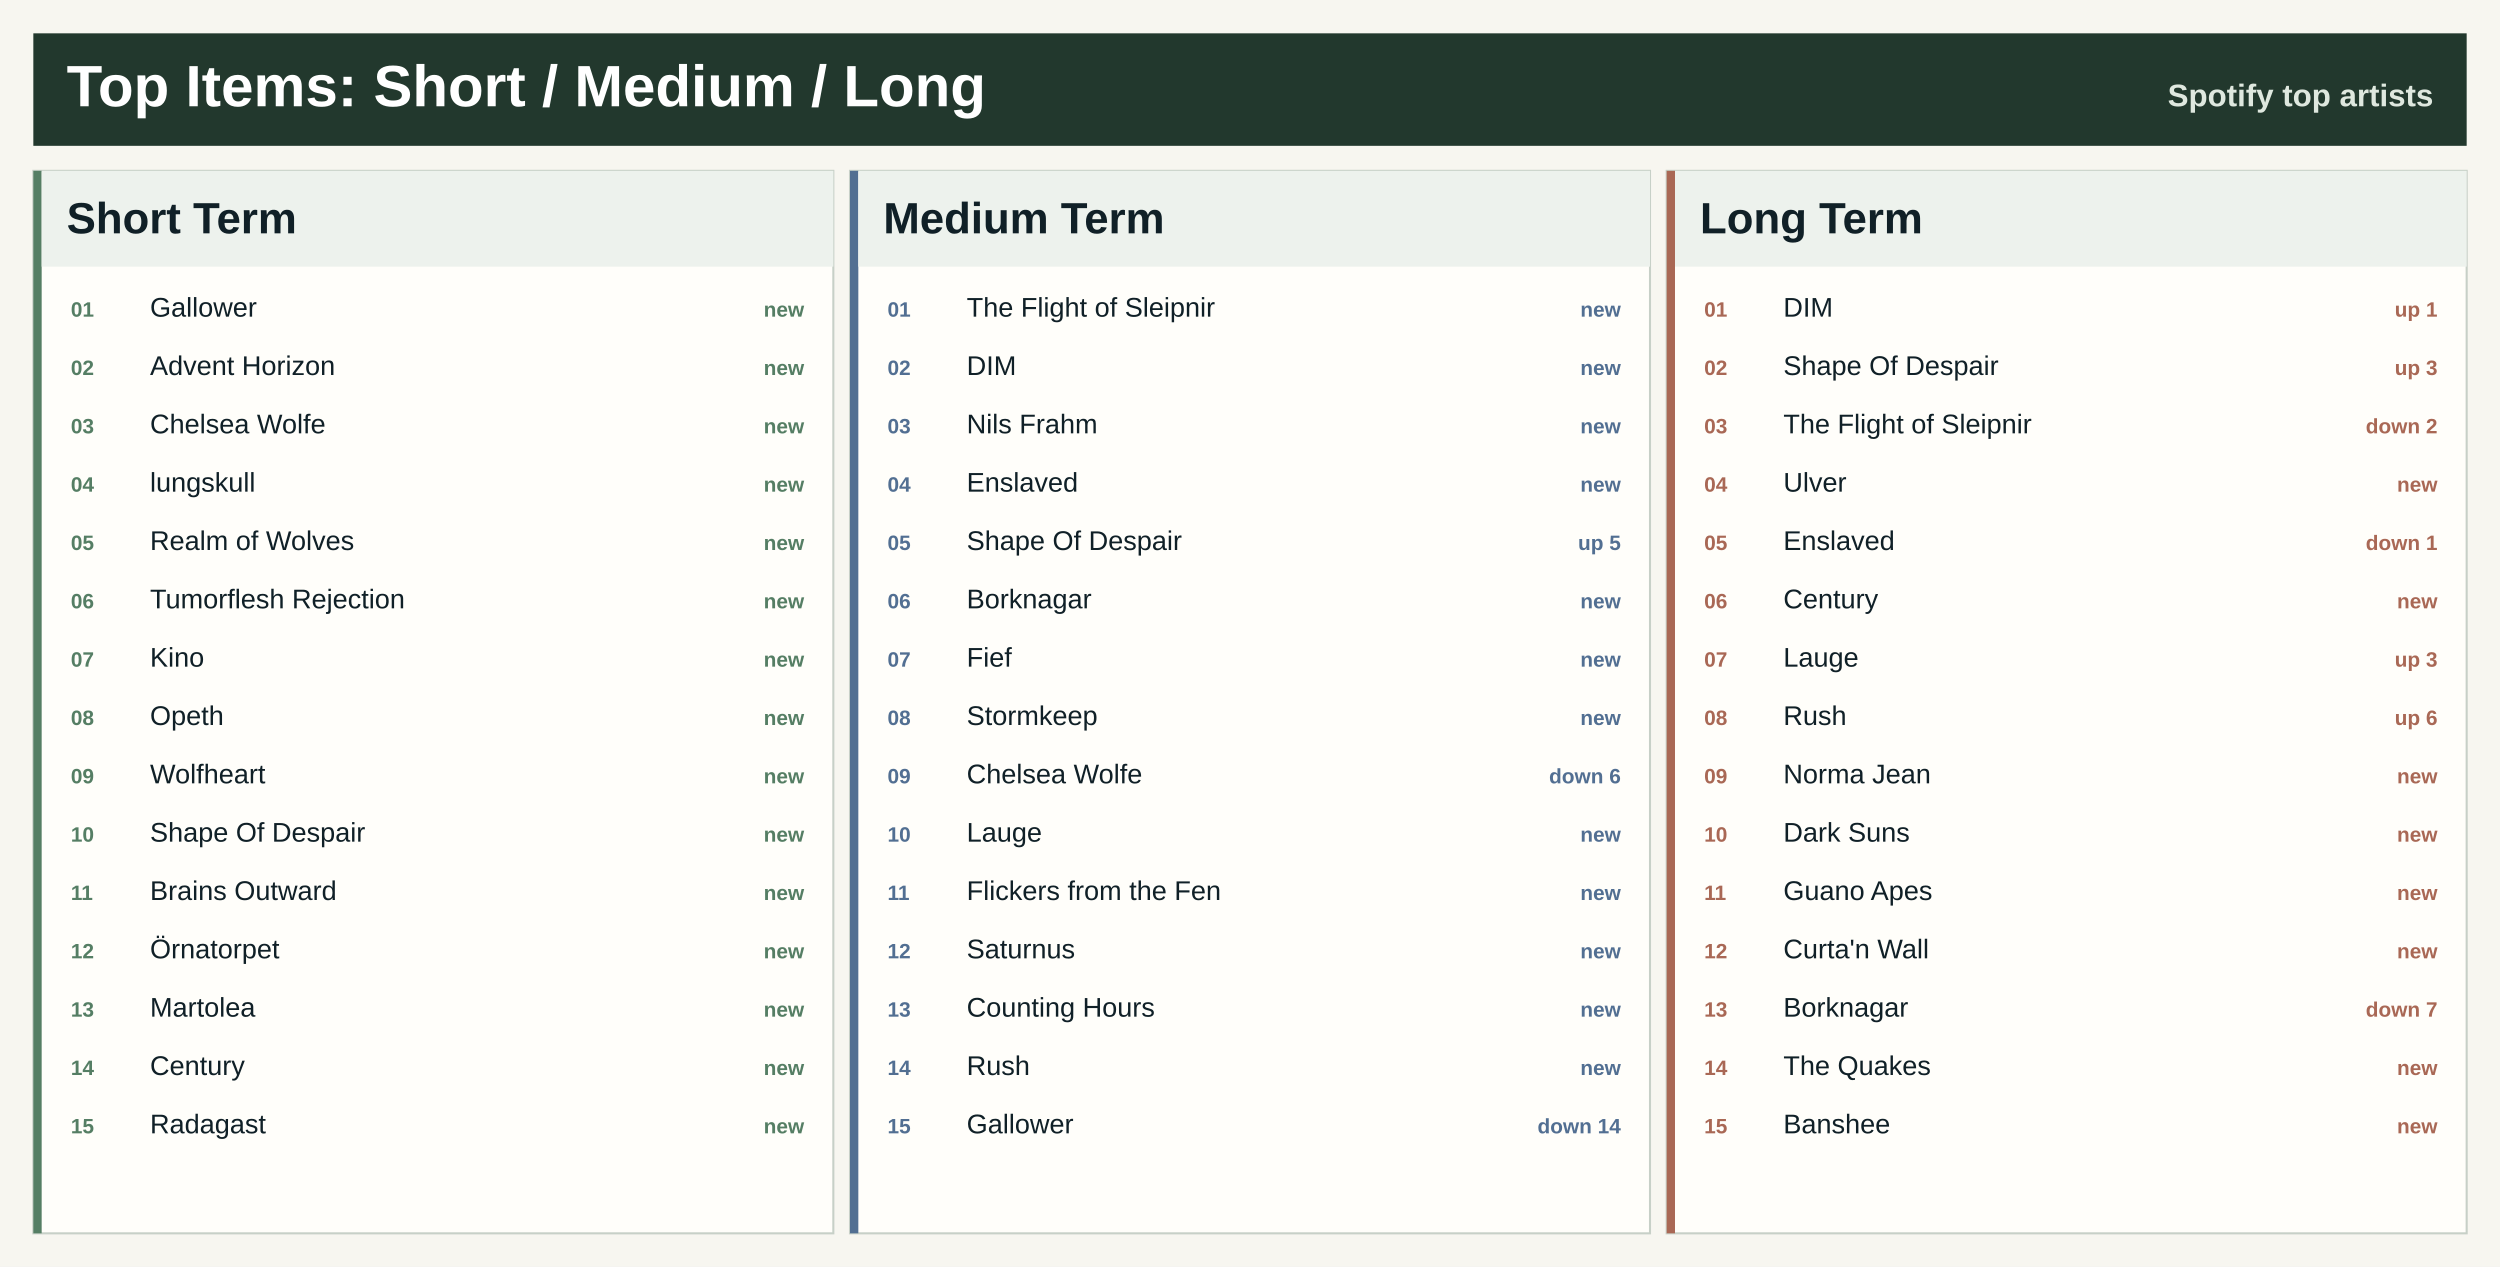
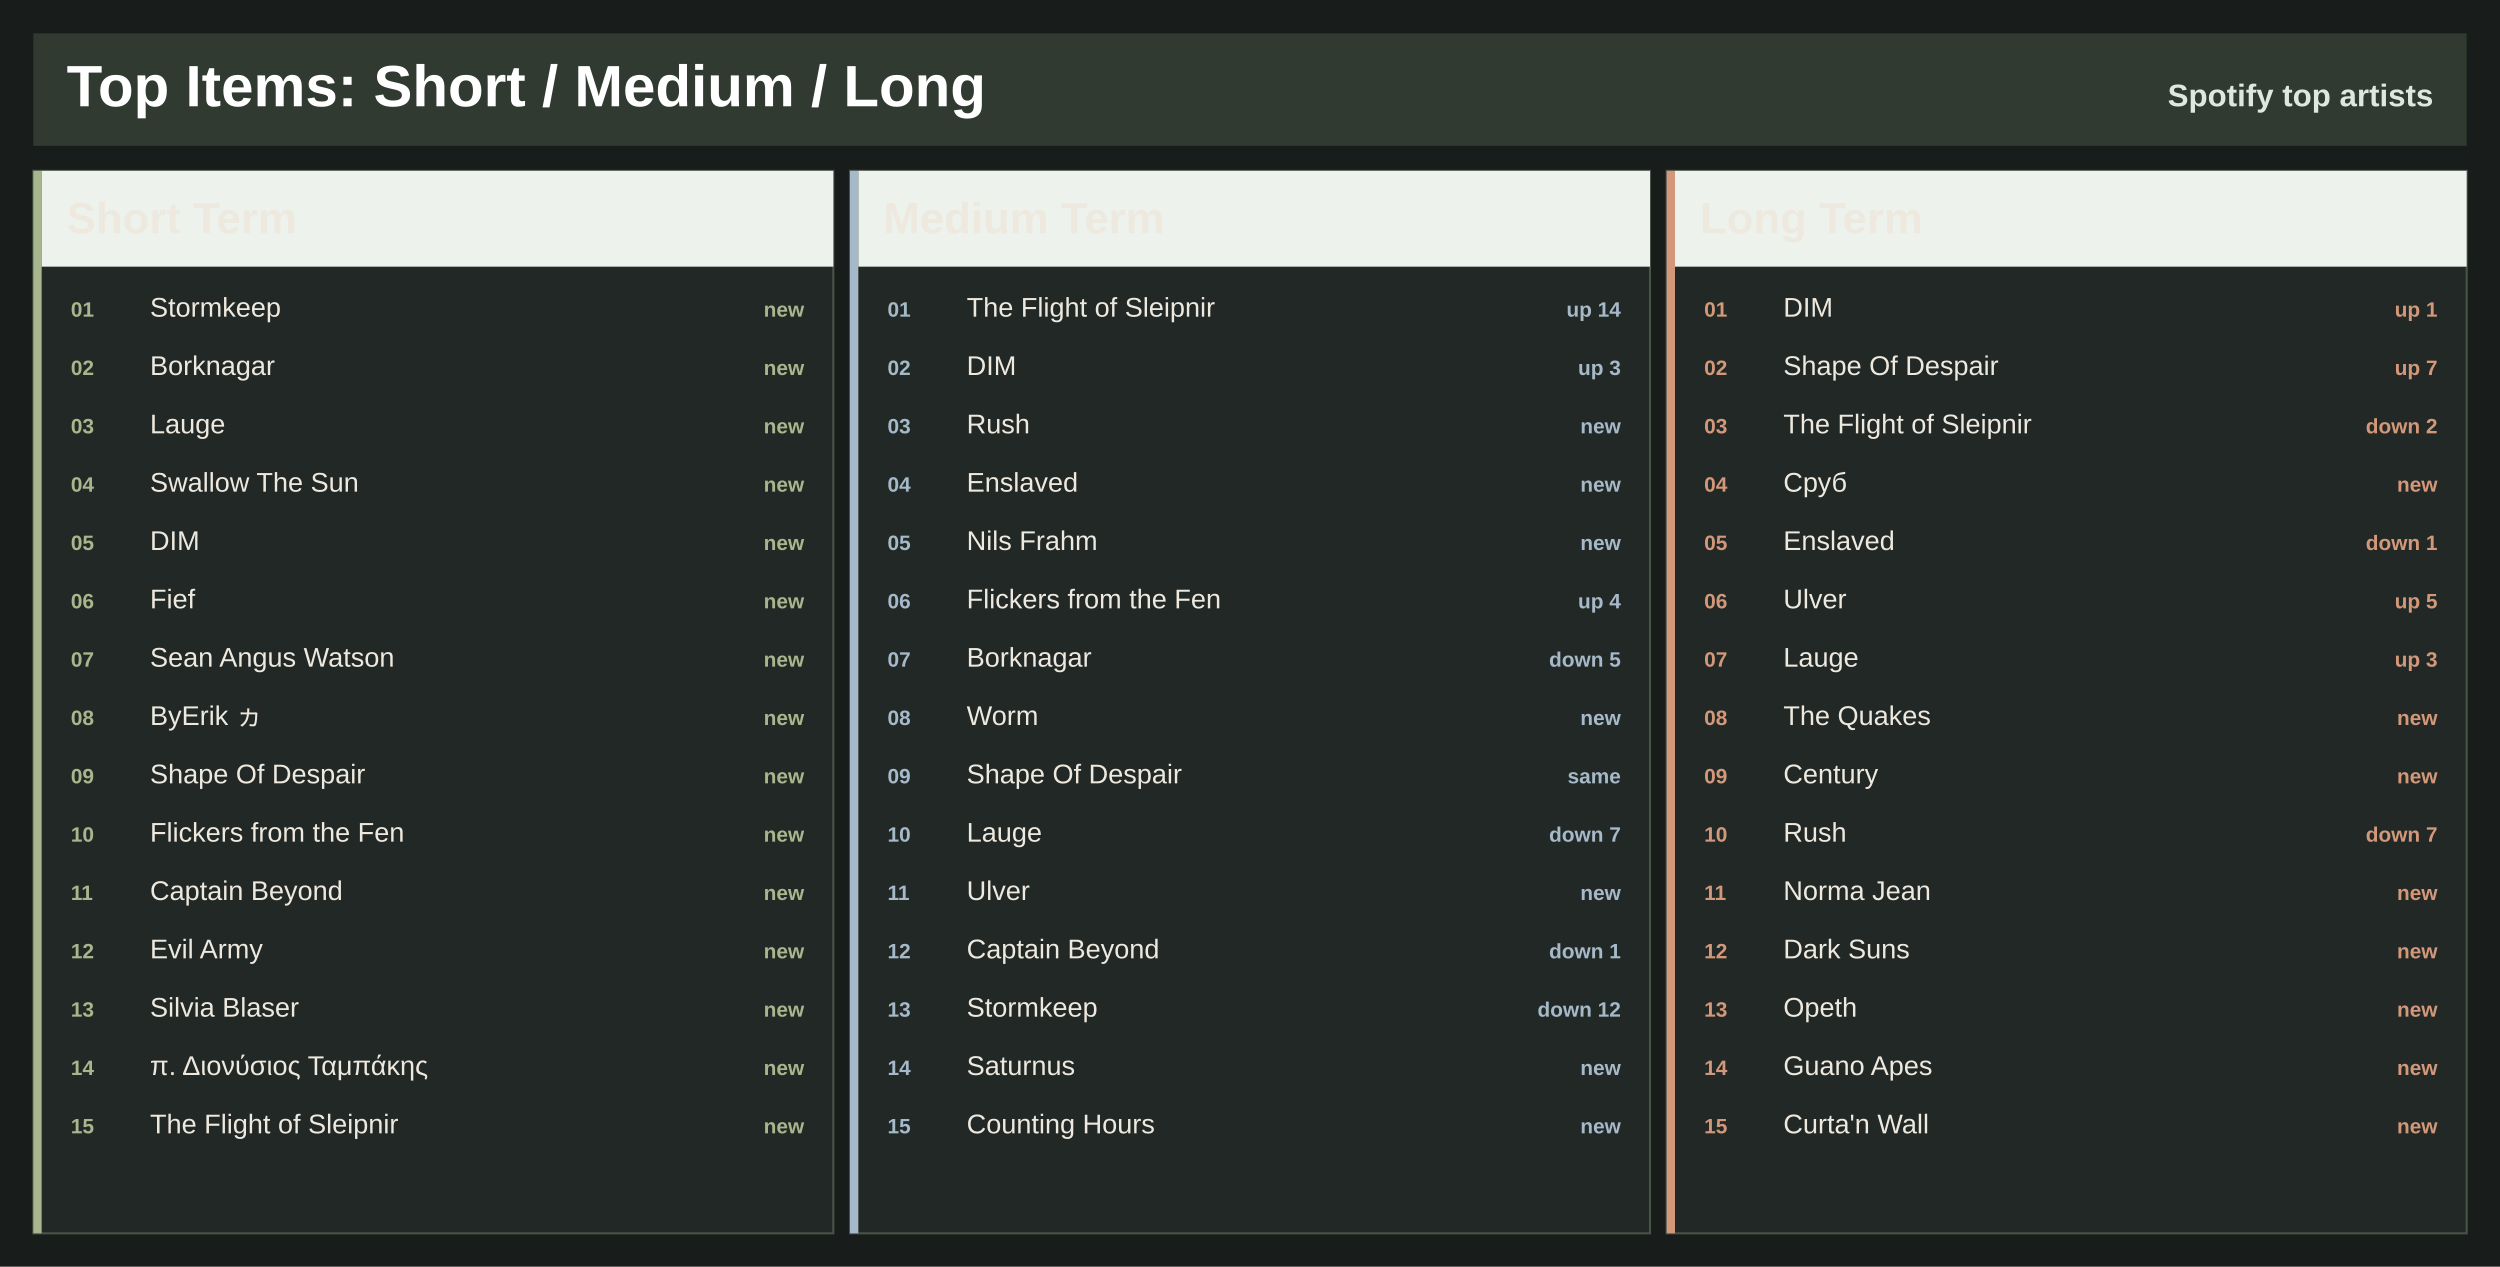
<svg xmlns="http://www.w3.org/2000/svg" width="1200" height="608" viewBox="0 0 1200 608" role="img" aria-label="Top artists across Spotify ranges">
-   <rect width="1200" height="608" fill="#f7f6f0" />
-   <rect x="16" y="16" width="1168" height="54" fill="#22382d" />
+   <rect width="1200" height="608" fill="#181c1b" />
+   <rect x="16" y="16" width="1168" height="54" fill="#303a30" />
  <text x="32.0" y="51.0" font-family="Segoe UI, Arial, sans-serif" font-size="28" font-weight="800" fill="#ffffff" text-anchor="start">Top Items: Short / Medium / Long</text>
  <text x="1168.0" y="51.0" font-family="Segoe UI, Arial, sans-serif" font-size="15" font-weight="800" fill="#dfe8df" text-anchor="end">Spotify top artists</text>
-   <rect x="16.0" y="82.0" width="384.0" height="510" fill="#fffefa" stroke="#c7d0c7" />
-   <rect x="16.0" y="82.0" width="4" height="510" fill="#557e64" />
+   <rect x="16.0" y="82.0" width="384.0" height="510" fill="#222826" stroke="#495348" />
+   <rect x="16.0" y="82.0" width="4" height="510" fill="#a7b68c" />
  <rect x="20.0" y="82.0" width="380.0" height="46" fill="#edf2ed" />
-   <text x="32.0" y="112.0" font-family="Segoe UI, Arial, sans-serif" font-size="21" font-weight="800" fill="#102027" text-anchor="start">Short Term</text>
-   <text x="34.0" y="152.0" font-family="Segoe UI, Arial, sans-serif" font-size="10" font-weight="800" fill="#557e64" text-anchor="start">01</text>
-   <text x="72.0" y="152.0" font-family="Segoe UI, Arial, sans-serif" font-size="13" font-weight="400" fill="#102027" text-anchor="start">Gallower</text>
-   <text x="386.0" y="152.0" font-family="Segoe UI, Arial, sans-serif" font-size="10" font-weight="800" fill="#557e64" text-anchor="end">new</text>
-   <text x="34.0" y="180.0" font-family="Segoe UI, Arial, sans-serif" font-size="10" font-weight="800" fill="#557e64" text-anchor="start">02</text>
-   <text x="72.0" y="180.0" font-family="Segoe UI, Arial, sans-serif" font-size="13" font-weight="400" fill="#102027" text-anchor="start">Advent Horizon</text>
-   <text x="386.0" y="180.0" font-family="Segoe UI, Arial, sans-serif" font-size="10" font-weight="800" fill="#557e64" text-anchor="end">new</text>
-   <text x="34.0" y="208.0" font-family="Segoe UI, Arial, sans-serif" font-size="10" font-weight="800" fill="#557e64" text-anchor="start">03</text>
-   <text x="72.0" y="208.0" font-family="Segoe UI, Arial, sans-serif" font-size="13" font-weight="400" fill="#102027" text-anchor="start">Chelsea Wolfe</text>
-   <text x="386.0" y="208.0" font-family="Segoe UI, Arial, sans-serif" font-size="10" font-weight="800" fill="#557e64" text-anchor="end">new</text>
-   <text x="34.0" y="236.0" font-family="Segoe UI, Arial, sans-serif" font-size="10" font-weight="800" fill="#557e64" text-anchor="start">04</text>
-   <text x="72.0" y="236.0" font-family="Segoe UI, Arial, sans-serif" font-size="13" font-weight="400" fill="#102027" text-anchor="start">lungskull</text>
-   <text x="386.0" y="236.0" font-family="Segoe UI, Arial, sans-serif" font-size="10" font-weight="800" fill="#557e64" text-anchor="end">new</text>
-   <text x="34.0" y="264.0" font-family="Segoe UI, Arial, sans-serif" font-size="10" font-weight="800" fill="#557e64" text-anchor="start">05</text>
-   <text x="72.0" y="264.0" font-family="Segoe UI, Arial, sans-serif" font-size="13" font-weight="400" fill="#102027" text-anchor="start">Realm of Wolves</text>
-   <text x="386.0" y="264.0" font-family="Segoe UI, Arial, sans-serif" font-size="10" font-weight="800" fill="#557e64" text-anchor="end">new</text>
-   <text x="34.0" y="292.0" font-family="Segoe UI, Arial, sans-serif" font-size="10" font-weight="800" fill="#557e64" text-anchor="start">06</text>
-   <text x="72.0" y="292.0" font-family="Segoe UI, Arial, sans-serif" font-size="13" font-weight="400" fill="#102027" text-anchor="start">Tumorflesh Rejection</text>
-   <text x="386.0" y="292.0" font-family="Segoe UI, Arial, sans-serif" font-size="10" font-weight="800" fill="#557e64" text-anchor="end">new</text>
-   <text x="34.0" y="320.0" font-family="Segoe UI, Arial, sans-serif" font-size="10" font-weight="800" fill="#557e64" text-anchor="start">07</text>
-   <text x="72.0" y="320.0" font-family="Segoe UI, Arial, sans-serif" font-size="13" font-weight="400" fill="#102027" text-anchor="start">Kino</text>
-   <text x="386.0" y="320.0" font-family="Segoe UI, Arial, sans-serif" font-size="10" font-weight="800" fill="#557e64" text-anchor="end">new</text>
-   <text x="34.0" y="348.0" font-family="Segoe UI, Arial, sans-serif" font-size="10" font-weight="800" fill="#557e64" text-anchor="start">08</text>
-   <text x="72.0" y="348.0" font-family="Segoe UI, Arial, sans-serif" font-size="13" font-weight="400" fill="#102027" text-anchor="start">Opeth</text>
-   <text x="386.0" y="348.0" font-family="Segoe UI, Arial, sans-serif" font-size="10" font-weight="800" fill="#557e64" text-anchor="end">new</text>
-   <text x="34.0" y="376.0" font-family="Segoe UI, Arial, sans-serif" font-size="10" font-weight="800" fill="#557e64" text-anchor="start">09</text>
-   <text x="72.0" y="376.0" font-family="Segoe UI, Arial, sans-serif" font-size="13" font-weight="400" fill="#102027" text-anchor="start">Wolfheart</text>
-   <text x="386.0" y="376.0" font-family="Segoe UI, Arial, sans-serif" font-size="10" font-weight="800" fill="#557e64" text-anchor="end">new</text>
-   <text x="34.0" y="404.0" font-family="Segoe UI, Arial, sans-serif" font-size="10" font-weight="800" fill="#557e64" text-anchor="start">10</text>
-   <text x="72.0" y="404.0" font-family="Segoe UI, Arial, sans-serif" font-size="13" font-weight="400" fill="#102027" text-anchor="start">Shape Of Despair</text>
-   <text x="386.0" y="404.0" font-family="Segoe UI, Arial, sans-serif" font-size="10" font-weight="800" fill="#557e64" text-anchor="end">new</text>
-   <text x="34.0" y="432.0" font-family="Segoe UI, Arial, sans-serif" font-size="10" font-weight="800" fill="#557e64" text-anchor="start">11</text>
-   <text x="72.0" y="432.0" font-family="Segoe UI, Arial, sans-serif" font-size="13" font-weight="400" fill="#102027" text-anchor="start">Brains Outward</text>
-   <text x="386.0" y="432.0" font-family="Segoe UI, Arial, sans-serif" font-size="10" font-weight="800" fill="#557e64" text-anchor="end">new</text>
-   <text x="34.0" y="460.0" font-family="Segoe UI, Arial, sans-serif" font-size="10" font-weight="800" fill="#557e64" text-anchor="start">12</text>
-   <text x="72.0" y="460.0" font-family="Segoe UI, Arial, sans-serif" font-size="13" font-weight="400" fill="#102027" text-anchor="start">Örnatorpet</text>
-   <text x="386.0" y="460.0" font-family="Segoe UI, Arial, sans-serif" font-size="10" font-weight="800" fill="#557e64" text-anchor="end">new</text>
-   <text x="34.0" y="488.0" font-family="Segoe UI, Arial, sans-serif" font-size="10" font-weight="800" fill="#557e64" text-anchor="start">13</text>
-   <text x="72.0" y="488.0" font-family="Segoe UI, Arial, sans-serif" font-size="13" font-weight="400" fill="#102027" text-anchor="start">Martolea</text>
-   <text x="386.0" y="488.0" font-family="Segoe UI, Arial, sans-serif" font-size="10" font-weight="800" fill="#557e64" text-anchor="end">new</text>
-   <text x="34.0" y="516.0" font-family="Segoe UI, Arial, sans-serif" font-size="10" font-weight="800" fill="#557e64" text-anchor="start">14</text>
-   <text x="72.0" y="516.0" font-family="Segoe UI, Arial, sans-serif" font-size="13" font-weight="400" fill="#102027" text-anchor="start">Century</text>
-   <text x="386.0" y="516.0" font-family="Segoe UI, Arial, sans-serif" font-size="10" font-weight="800" fill="#557e64" text-anchor="end">new</text>
-   <text x="34.0" y="544.0" font-family="Segoe UI, Arial, sans-serif" font-size="10" font-weight="800" fill="#557e64" text-anchor="start">15</text>
-   <text x="72.0" y="544.0" font-family="Segoe UI, Arial, sans-serif" font-size="13" font-weight="400" fill="#102027" text-anchor="start">Radagast</text>
-   <text x="386.0" y="544.0" font-family="Segoe UI, Arial, sans-serif" font-size="10" font-weight="800" fill="#557e64" text-anchor="end">new</text>
-   <rect x="408.0" y="82.0" width="384.0" height="510" fill="#fffefa" stroke="#c7d0c7" />
-   <rect x="408.0" y="82.0" width="4" height="510" fill="#526f92" />
+   <text x="32.0" y="112.0" font-family="Segoe UI, Arial, sans-serif" font-size="21" font-weight="800" fill="#eee9df" text-anchor="start">Short Term</text>
+   <text x="34.0" y="152.0" font-family="Segoe UI, Arial, sans-serif" font-size="10" font-weight="800" fill="#a7b68c" text-anchor="start">01</text>
+   <text x="72.0" y="152.0" font-family="Segoe UI, Arial, sans-serif" font-size="13" font-weight="400" fill="#eee9df" text-anchor="start">Stormkeep</text>
+   <text x="386.0" y="152.0" font-family="Segoe UI, Arial, sans-serif" font-size="10" font-weight="800" fill="#a7b68c" text-anchor="end">new</text>
+   <text x="34.0" y="180.0" font-family="Segoe UI, Arial, sans-serif" font-size="10" font-weight="800" fill="#a7b68c" text-anchor="start">02</text>
+   <text x="72.0" y="180.0" font-family="Segoe UI, Arial, sans-serif" font-size="13" font-weight="400" fill="#eee9df" text-anchor="start">Borknagar</text>
+   <text x="386.0" y="180.0" font-family="Segoe UI, Arial, sans-serif" font-size="10" font-weight="800" fill="#a7b68c" text-anchor="end">new</text>
+   <text x="34.0" y="208.0" font-family="Segoe UI, Arial, sans-serif" font-size="10" font-weight="800" fill="#a7b68c" text-anchor="start">03</text>
+   <text x="72.0" y="208.0" font-family="Segoe UI, Arial, sans-serif" font-size="13" font-weight="400" fill="#eee9df" text-anchor="start">Lauge</text>
+   <text x="386.0" y="208.0" font-family="Segoe UI, Arial, sans-serif" font-size="10" font-weight="800" fill="#a7b68c" text-anchor="end">new</text>
+   <text x="34.0" y="236.0" font-family="Segoe UI, Arial, sans-serif" font-size="10" font-weight="800" fill="#a7b68c" text-anchor="start">04</text>
+   <text x="72.0" y="236.0" font-family="Segoe UI, Arial, sans-serif" font-size="13" font-weight="400" fill="#eee9df" text-anchor="start">Swallow The Sun</text>
+   <text x="386.0" y="236.0" font-family="Segoe UI, Arial, sans-serif" font-size="10" font-weight="800" fill="#a7b68c" text-anchor="end">new</text>
+   <text x="34.0" y="264.0" font-family="Segoe UI, Arial, sans-serif" font-size="10" font-weight="800" fill="#a7b68c" text-anchor="start">05</text>
+   <text x="72.0" y="264.0" font-family="Segoe UI, Arial, sans-serif" font-size="13" font-weight="400" fill="#eee9df" text-anchor="start">DIM</text>
+   <text x="386.0" y="264.0" font-family="Segoe UI, Arial, sans-serif" font-size="10" font-weight="800" fill="#a7b68c" text-anchor="end">new</text>
+   <text x="34.0" y="292.0" font-family="Segoe UI, Arial, sans-serif" font-size="10" font-weight="800" fill="#a7b68c" text-anchor="start">06</text>
+   <text x="72.0" y="292.0" font-family="Segoe UI, Arial, sans-serif" font-size="13" font-weight="400" fill="#eee9df" text-anchor="start">Fief</text>
+   <text x="386.0" y="292.0" font-family="Segoe UI, Arial, sans-serif" font-size="10" font-weight="800" fill="#a7b68c" text-anchor="end">new</text>
+   <text x="34.0" y="320.0" font-family="Segoe UI, Arial, sans-serif" font-size="10" font-weight="800" fill="#a7b68c" text-anchor="start">07</text>
+   <text x="72.0" y="320.0" font-family="Segoe UI, Arial, sans-serif" font-size="13" font-weight="400" fill="#eee9df" text-anchor="start">Sean Angus Watson</text>
+   <text x="386.0" y="320.0" font-family="Segoe UI, Arial, sans-serif" font-size="10" font-weight="800" fill="#a7b68c" text-anchor="end">new</text>
+   <text x="34.0" y="348.0" font-family="Segoe UI, Arial, sans-serif" font-size="10" font-weight="800" fill="#a7b68c" text-anchor="start">08</text>
+   <text x="72.0" y="348.0" font-family="Segoe UI, Arial, sans-serif" font-size="13" font-weight="400" fill="#eee9df" text-anchor="start">ByErik ヵ</text>
+   <text x="386.0" y="348.0" font-family="Segoe UI, Arial, sans-serif" font-size="10" font-weight="800" fill="#a7b68c" text-anchor="end">new</text>
+   <text x="34.0" y="376.0" font-family="Segoe UI, Arial, sans-serif" font-size="10" font-weight="800" fill="#a7b68c" text-anchor="start">09</text>
+   <text x="72.0" y="376.0" font-family="Segoe UI, Arial, sans-serif" font-size="13" font-weight="400" fill="#eee9df" text-anchor="start">Shape Of Despair</text>
+   <text x="386.0" y="376.0" font-family="Segoe UI, Arial, sans-serif" font-size="10" font-weight="800" fill="#a7b68c" text-anchor="end">new</text>
+   <text x="34.0" y="404.0" font-family="Segoe UI, Arial, sans-serif" font-size="10" font-weight="800" fill="#a7b68c" text-anchor="start">10</text>
+   <text x="72.0" y="404.0" font-family="Segoe UI, Arial, sans-serif" font-size="13" font-weight="400" fill="#eee9df" text-anchor="start">Flickers from the Fen</text>
+   <text x="386.0" y="404.0" font-family="Segoe UI, Arial, sans-serif" font-size="10" font-weight="800" fill="#a7b68c" text-anchor="end">new</text>
+   <text x="34.0" y="432.0" font-family="Segoe UI, Arial, sans-serif" font-size="10" font-weight="800" fill="#a7b68c" text-anchor="start">11</text>
+   <text x="72.0" y="432.0" font-family="Segoe UI, Arial, sans-serif" font-size="13" font-weight="400" fill="#eee9df" text-anchor="start">Captain Beyond</text>
+   <text x="386.0" y="432.0" font-family="Segoe UI, Arial, sans-serif" font-size="10" font-weight="800" fill="#a7b68c" text-anchor="end">new</text>
+   <text x="34.0" y="460.0" font-family="Segoe UI, Arial, sans-serif" font-size="10" font-weight="800" fill="#a7b68c" text-anchor="start">12</text>
+   <text x="72.0" y="460.0" font-family="Segoe UI, Arial, sans-serif" font-size="13" font-weight="400" fill="#eee9df" text-anchor="start">Evil Army</text>
+   <text x="386.0" y="460.0" font-family="Segoe UI, Arial, sans-serif" font-size="10" font-weight="800" fill="#a7b68c" text-anchor="end">new</text>
+   <text x="34.0" y="488.0" font-family="Segoe UI, Arial, sans-serif" font-size="10" font-weight="800" fill="#a7b68c" text-anchor="start">13</text>
+   <text x="72.0" y="488.0" font-family="Segoe UI, Arial, sans-serif" font-size="13" font-weight="400" fill="#eee9df" text-anchor="start">Silvia Blaser</text>
+   <text x="386.0" y="488.0" font-family="Segoe UI, Arial, sans-serif" font-size="10" font-weight="800" fill="#a7b68c" text-anchor="end">new</text>
+   <text x="34.0" y="516.0" font-family="Segoe UI, Arial, sans-serif" font-size="10" font-weight="800" fill="#a7b68c" text-anchor="start">14</text>
+   <text x="72.0" y="516.0" font-family="Segoe UI, Arial, sans-serif" font-size="13" font-weight="400" fill="#eee9df" text-anchor="start">π. Διονύσιος Ταμπάκης</text>
+   <text x="386.0" y="516.0" font-family="Segoe UI, Arial, sans-serif" font-size="10" font-weight="800" fill="#a7b68c" text-anchor="end">new</text>
+   <text x="34.0" y="544.0" font-family="Segoe UI, Arial, sans-serif" font-size="10" font-weight="800" fill="#a7b68c" text-anchor="start">15</text>
+   <text x="72.0" y="544.0" font-family="Segoe UI, Arial, sans-serif" font-size="13" font-weight="400" fill="#eee9df" text-anchor="start">The Flight of Sleipnir</text>
+   <text x="386.0" y="544.0" font-family="Segoe UI, Arial, sans-serif" font-size="10" font-weight="800" fill="#a7b68c" text-anchor="end">new</text>
+   <rect x="408.0" y="82.0" width="384.0" height="510" fill="#222826" stroke="#495348" />
+   <rect x="408.0" y="82.0" width="4" height="510" fill="#a6b9c8" />
  <rect x="412.0" y="82.0" width="380.0" height="46" fill="#edf2ed" />
-   <text x="424.0" y="112.0" font-family="Segoe UI, Arial, sans-serif" font-size="21" font-weight="800" fill="#102027" text-anchor="start">Medium Term</text>
-   <text x="426.0" y="152.0" font-family="Segoe UI, Arial, sans-serif" font-size="10" font-weight="800" fill="#526f92" text-anchor="start">01</text>
-   <text x="464.0" y="152.0" font-family="Segoe UI, Arial, sans-serif" font-size="13" font-weight="400" fill="#102027" text-anchor="start">The Flight of Sleipnir</text>
-   <text x="778.0" y="152.0" font-family="Segoe UI, Arial, sans-serif" font-size="10" font-weight="800" fill="#526f92" text-anchor="end">new</text>
-   <text x="426.0" y="180.0" font-family="Segoe UI, Arial, sans-serif" font-size="10" font-weight="800" fill="#526f92" text-anchor="start">02</text>
-   <text x="464.0" y="180.0" font-family="Segoe UI, Arial, sans-serif" font-size="13" font-weight="400" fill="#102027" text-anchor="start">DIM</text>
-   <text x="778.0" y="180.0" font-family="Segoe UI, Arial, sans-serif" font-size="10" font-weight="800" fill="#526f92" text-anchor="end">new</text>
-   <text x="426.0" y="208.0" font-family="Segoe UI, Arial, sans-serif" font-size="10" font-weight="800" fill="#526f92" text-anchor="start">03</text>
-   <text x="464.0" y="208.0" font-family="Segoe UI, Arial, sans-serif" font-size="13" font-weight="400" fill="#102027" text-anchor="start">Nils Frahm</text>
-   <text x="778.0" y="208.0" font-family="Segoe UI, Arial, sans-serif" font-size="10" font-weight="800" fill="#526f92" text-anchor="end">new</text>
-   <text x="426.0" y="236.0" font-family="Segoe UI, Arial, sans-serif" font-size="10" font-weight="800" fill="#526f92" text-anchor="start">04</text>
-   <text x="464.0" y="236.0" font-family="Segoe UI, Arial, sans-serif" font-size="13" font-weight="400" fill="#102027" text-anchor="start">Enslaved</text>
-   <text x="778.0" y="236.0" font-family="Segoe UI, Arial, sans-serif" font-size="10" font-weight="800" fill="#526f92" text-anchor="end">new</text>
-   <text x="426.0" y="264.0" font-family="Segoe UI, Arial, sans-serif" font-size="10" font-weight="800" fill="#526f92" text-anchor="start">05</text>
-   <text x="464.0" y="264.0" font-family="Segoe UI, Arial, sans-serif" font-size="13" font-weight="400" fill="#102027" text-anchor="start">Shape Of Despair</text>
-   <text x="778.0" y="264.0" font-family="Segoe UI, Arial, sans-serif" font-size="10" font-weight="800" fill="#526f92" text-anchor="end">up 5</text>
-   <text x="426.0" y="292.0" font-family="Segoe UI, Arial, sans-serif" font-size="10" font-weight="800" fill="#526f92" text-anchor="start">06</text>
-   <text x="464.0" y="292.0" font-family="Segoe UI, Arial, sans-serif" font-size="13" font-weight="400" fill="#102027" text-anchor="start">Borknagar</text>
-   <text x="778.0" y="292.0" font-family="Segoe UI, Arial, sans-serif" font-size="10" font-weight="800" fill="#526f92" text-anchor="end">new</text>
-   <text x="426.0" y="320.0" font-family="Segoe UI, Arial, sans-serif" font-size="10" font-weight="800" fill="#526f92" text-anchor="start">07</text>
-   <text x="464.0" y="320.0" font-family="Segoe UI, Arial, sans-serif" font-size="13" font-weight="400" fill="#102027" text-anchor="start">Fief</text>
-   <text x="778.0" y="320.0" font-family="Segoe UI, Arial, sans-serif" font-size="10" font-weight="800" fill="#526f92" text-anchor="end">new</text>
-   <text x="426.0" y="348.0" font-family="Segoe UI, Arial, sans-serif" font-size="10" font-weight="800" fill="#526f92" text-anchor="start">08</text>
-   <text x="464.0" y="348.0" font-family="Segoe UI, Arial, sans-serif" font-size="13" font-weight="400" fill="#102027" text-anchor="start">Stormkeep</text>
-   <text x="778.0" y="348.0" font-family="Segoe UI, Arial, sans-serif" font-size="10" font-weight="800" fill="#526f92" text-anchor="end">new</text>
-   <text x="426.0" y="376.0" font-family="Segoe UI, Arial, sans-serif" font-size="10" font-weight="800" fill="#526f92" text-anchor="start">09</text>
-   <text x="464.0" y="376.0" font-family="Segoe UI, Arial, sans-serif" font-size="13" font-weight="400" fill="#102027" text-anchor="start">Chelsea Wolfe</text>
-   <text x="778.0" y="376.0" font-family="Segoe UI, Arial, sans-serif" font-size="10" font-weight="800" fill="#526f92" text-anchor="end">down 6</text>
-   <text x="426.0" y="404.0" font-family="Segoe UI, Arial, sans-serif" font-size="10" font-weight="800" fill="#526f92" text-anchor="start">10</text>
-   <text x="464.0" y="404.0" font-family="Segoe UI, Arial, sans-serif" font-size="13" font-weight="400" fill="#102027" text-anchor="start">Lauge</text>
-   <text x="778.0" y="404.0" font-family="Segoe UI, Arial, sans-serif" font-size="10" font-weight="800" fill="#526f92" text-anchor="end">new</text>
-   <text x="426.0" y="432.0" font-family="Segoe UI, Arial, sans-serif" font-size="10" font-weight="800" fill="#526f92" text-anchor="start">11</text>
-   <text x="464.0" y="432.0" font-family="Segoe UI, Arial, sans-serif" font-size="13" font-weight="400" fill="#102027" text-anchor="start">Flickers from the Fen</text>
-   <text x="778.0" y="432.0" font-family="Segoe UI, Arial, sans-serif" font-size="10" font-weight="800" fill="#526f92" text-anchor="end">new</text>
-   <text x="426.0" y="460.0" font-family="Segoe UI, Arial, sans-serif" font-size="10" font-weight="800" fill="#526f92" text-anchor="start">12</text>
-   <text x="464.0" y="460.0" font-family="Segoe UI, Arial, sans-serif" font-size="13" font-weight="400" fill="#102027" text-anchor="start">Saturnus</text>
-   <text x="778.0" y="460.0" font-family="Segoe UI, Arial, sans-serif" font-size="10" font-weight="800" fill="#526f92" text-anchor="end">new</text>
-   <text x="426.0" y="488.0" font-family="Segoe UI, Arial, sans-serif" font-size="10" font-weight="800" fill="#526f92" text-anchor="start">13</text>
-   <text x="464.0" y="488.0" font-family="Segoe UI, Arial, sans-serif" font-size="13" font-weight="400" fill="#102027" text-anchor="start">Counting Hours</text>
-   <text x="778.0" y="488.0" font-family="Segoe UI, Arial, sans-serif" font-size="10" font-weight="800" fill="#526f92" text-anchor="end">new</text>
-   <text x="426.0" y="516.0" font-family="Segoe UI, Arial, sans-serif" font-size="10" font-weight="800" fill="#526f92" text-anchor="start">14</text>
-   <text x="464.0" y="516.0" font-family="Segoe UI, Arial, sans-serif" font-size="13" font-weight="400" fill="#102027" text-anchor="start">Rush</text>
-   <text x="778.0" y="516.0" font-family="Segoe UI, Arial, sans-serif" font-size="10" font-weight="800" fill="#526f92" text-anchor="end">new</text>
-   <text x="426.0" y="544.0" font-family="Segoe UI, Arial, sans-serif" font-size="10" font-weight="800" fill="#526f92" text-anchor="start">15</text>
-   <text x="464.0" y="544.0" font-family="Segoe UI, Arial, sans-serif" font-size="13" font-weight="400" fill="#102027" text-anchor="start">Gallower</text>
-   <text x="778.0" y="544.0" font-family="Segoe UI, Arial, sans-serif" font-size="10" font-weight="800" fill="#526f92" text-anchor="end">down 14</text>
-   <rect x="800.0" y="82.0" width="384.0" height="510" fill="#fffefa" stroke="#c7d0c7" />
-   <rect x="800.0" y="82.0" width="4" height="510" fill="#a96855" />
+   <text x="424.0" y="112.0" font-family="Segoe UI, Arial, sans-serif" font-size="21" font-weight="800" fill="#eee9df" text-anchor="start">Medium Term</text>
+   <text x="426.0" y="152.0" font-family="Segoe UI, Arial, sans-serif" font-size="10" font-weight="800" fill="#a6b9c8" text-anchor="start">01</text>
+   <text x="464.0" y="152.0" font-family="Segoe UI, Arial, sans-serif" font-size="13" font-weight="400" fill="#eee9df" text-anchor="start">The Flight of Sleipnir</text>
+   <text x="778.0" y="152.0" font-family="Segoe UI, Arial, sans-serif" font-size="10" font-weight="800" fill="#a6b9c8" text-anchor="end">up 14</text>
+   <text x="426.0" y="180.0" font-family="Segoe UI, Arial, sans-serif" font-size="10" font-weight="800" fill="#a6b9c8" text-anchor="start">02</text>
+   <text x="464.0" y="180.0" font-family="Segoe UI, Arial, sans-serif" font-size="13" font-weight="400" fill="#eee9df" text-anchor="start">DIM</text>
+   <text x="778.0" y="180.0" font-family="Segoe UI, Arial, sans-serif" font-size="10" font-weight="800" fill="#a6b9c8" text-anchor="end">up 3</text>
+   <text x="426.0" y="208.0" font-family="Segoe UI, Arial, sans-serif" font-size="10" font-weight="800" fill="#a6b9c8" text-anchor="start">03</text>
+   <text x="464.0" y="208.0" font-family="Segoe UI, Arial, sans-serif" font-size="13" font-weight="400" fill="#eee9df" text-anchor="start">Rush</text>
+   <text x="778.0" y="208.0" font-family="Segoe UI, Arial, sans-serif" font-size="10" font-weight="800" fill="#a6b9c8" text-anchor="end">new</text>
+   <text x="426.0" y="236.0" font-family="Segoe UI, Arial, sans-serif" font-size="10" font-weight="800" fill="#a6b9c8" text-anchor="start">04</text>
+   <text x="464.0" y="236.0" font-family="Segoe UI, Arial, sans-serif" font-size="13" font-weight="400" fill="#eee9df" text-anchor="start">Enslaved</text>
+   <text x="778.0" y="236.0" font-family="Segoe UI, Arial, sans-serif" font-size="10" font-weight="800" fill="#a6b9c8" text-anchor="end">new</text>
+   <text x="426.0" y="264.0" font-family="Segoe UI, Arial, sans-serif" font-size="10" font-weight="800" fill="#a6b9c8" text-anchor="start">05</text>
+   <text x="464.0" y="264.0" font-family="Segoe UI, Arial, sans-serif" font-size="13" font-weight="400" fill="#eee9df" text-anchor="start">Nils Frahm</text>
+   <text x="778.0" y="264.0" font-family="Segoe UI, Arial, sans-serif" font-size="10" font-weight="800" fill="#a6b9c8" text-anchor="end">new</text>
+   <text x="426.0" y="292.0" font-family="Segoe UI, Arial, sans-serif" font-size="10" font-weight="800" fill="#a6b9c8" text-anchor="start">06</text>
+   <text x="464.0" y="292.0" font-family="Segoe UI, Arial, sans-serif" font-size="13" font-weight="400" fill="#eee9df" text-anchor="start">Flickers from the Fen</text>
+   <text x="778.0" y="292.0" font-family="Segoe UI, Arial, sans-serif" font-size="10" font-weight="800" fill="#a6b9c8" text-anchor="end">up 4</text>
+   <text x="426.0" y="320.0" font-family="Segoe UI, Arial, sans-serif" font-size="10" font-weight="800" fill="#a6b9c8" text-anchor="start">07</text>
+   <text x="464.0" y="320.0" font-family="Segoe UI, Arial, sans-serif" font-size="13" font-weight="400" fill="#eee9df" text-anchor="start">Borknagar</text>
+   <text x="778.0" y="320.0" font-family="Segoe UI, Arial, sans-serif" font-size="10" font-weight="800" fill="#a6b9c8" text-anchor="end">down 5</text>
+   <text x="426.0" y="348.0" font-family="Segoe UI, Arial, sans-serif" font-size="10" font-weight="800" fill="#a6b9c8" text-anchor="start">08</text>
+   <text x="464.0" y="348.0" font-family="Segoe UI, Arial, sans-serif" font-size="13" font-weight="400" fill="#eee9df" text-anchor="start">Worm</text>
+   <text x="778.0" y="348.0" font-family="Segoe UI, Arial, sans-serif" font-size="10" font-weight="800" fill="#a6b9c8" text-anchor="end">new</text>
+   <text x="426.0" y="376.0" font-family="Segoe UI, Arial, sans-serif" font-size="10" font-weight="800" fill="#a6b9c8" text-anchor="start">09</text>
+   <text x="464.0" y="376.0" font-family="Segoe UI, Arial, sans-serif" font-size="13" font-weight="400" fill="#eee9df" text-anchor="start">Shape Of Despair</text>
+   <text x="778.0" y="376.0" font-family="Segoe UI, Arial, sans-serif" font-size="10" font-weight="800" fill="#a6b9c8" text-anchor="end">same</text>
+   <text x="426.0" y="404.0" font-family="Segoe UI, Arial, sans-serif" font-size="10" font-weight="800" fill="#a6b9c8" text-anchor="start">10</text>
+   <text x="464.0" y="404.0" font-family="Segoe UI, Arial, sans-serif" font-size="13" font-weight="400" fill="#eee9df" text-anchor="start">Lauge</text>
+   <text x="778.0" y="404.0" font-family="Segoe UI, Arial, sans-serif" font-size="10" font-weight="800" fill="#a6b9c8" text-anchor="end">down 7</text>
+   <text x="426.0" y="432.0" font-family="Segoe UI, Arial, sans-serif" font-size="10" font-weight="800" fill="#a6b9c8" text-anchor="start">11</text>
+   <text x="464.0" y="432.0" font-family="Segoe UI, Arial, sans-serif" font-size="13" font-weight="400" fill="#eee9df" text-anchor="start">Ulver</text>
+   <text x="778.0" y="432.0" font-family="Segoe UI, Arial, sans-serif" font-size="10" font-weight="800" fill="#a6b9c8" text-anchor="end">new</text>
+   <text x="426.0" y="460.0" font-family="Segoe UI, Arial, sans-serif" font-size="10" font-weight="800" fill="#a6b9c8" text-anchor="start">12</text>
+   <text x="464.0" y="460.0" font-family="Segoe UI, Arial, sans-serif" font-size="13" font-weight="400" fill="#eee9df" text-anchor="start">Captain Beyond</text>
+   <text x="778.0" y="460.0" font-family="Segoe UI, Arial, sans-serif" font-size="10" font-weight="800" fill="#a6b9c8" text-anchor="end">down 1</text>
+   <text x="426.0" y="488.0" font-family="Segoe UI, Arial, sans-serif" font-size="10" font-weight="800" fill="#a6b9c8" text-anchor="start">13</text>
+   <text x="464.0" y="488.0" font-family="Segoe UI, Arial, sans-serif" font-size="13" font-weight="400" fill="#eee9df" text-anchor="start">Stormkeep</text>
+   <text x="778.0" y="488.0" font-family="Segoe UI, Arial, sans-serif" font-size="10" font-weight="800" fill="#a6b9c8" text-anchor="end">down 12</text>
+   <text x="426.0" y="516.0" font-family="Segoe UI, Arial, sans-serif" font-size="10" font-weight="800" fill="#a6b9c8" text-anchor="start">14</text>
+   <text x="464.0" y="516.0" font-family="Segoe UI, Arial, sans-serif" font-size="13" font-weight="400" fill="#eee9df" text-anchor="start">Saturnus</text>
+   <text x="778.0" y="516.0" font-family="Segoe UI, Arial, sans-serif" font-size="10" font-weight="800" fill="#a6b9c8" text-anchor="end">new</text>
+   <text x="426.0" y="544.0" font-family="Segoe UI, Arial, sans-serif" font-size="10" font-weight="800" fill="#a6b9c8" text-anchor="start">15</text>
+   <text x="464.0" y="544.0" font-family="Segoe UI, Arial, sans-serif" font-size="13" font-weight="400" fill="#eee9df" text-anchor="start">Counting Hours</text>
+   <text x="778.0" y="544.0" font-family="Segoe UI, Arial, sans-serif" font-size="10" font-weight="800" fill="#a6b9c8" text-anchor="end">new</text>
+   <rect x="800.0" y="82.0" width="384.0" height="510" fill="#222826" stroke="#495348" />
+   <rect x="800.0" y="82.0" width="4" height="510" fill="#d29879" />
  <rect x="804.0" y="82.0" width="380.0" height="46" fill="#edf2ed" />
-   <text x="816.0" y="112.0" font-family="Segoe UI, Arial, sans-serif" font-size="21" font-weight="800" fill="#102027" text-anchor="start">Long Term</text>
-   <text x="818.0" y="152.0" font-family="Segoe UI, Arial, sans-serif" font-size="10" font-weight="800" fill="#a96855" text-anchor="start">01</text>
-   <text x="856.0" y="152.0" font-family="Segoe UI, Arial, sans-serif" font-size="13" font-weight="400" fill="#102027" text-anchor="start">DIM</text>
-   <text x="1170.0" y="152.0" font-family="Segoe UI, Arial, sans-serif" font-size="10" font-weight="800" fill="#a96855" text-anchor="end">up 1</text>
-   <text x="818.0" y="180.0" font-family="Segoe UI, Arial, sans-serif" font-size="10" font-weight="800" fill="#a96855" text-anchor="start">02</text>
-   <text x="856.0" y="180.0" font-family="Segoe UI, Arial, sans-serif" font-size="13" font-weight="400" fill="#102027" text-anchor="start">Shape Of Despair</text>
-   <text x="1170.0" y="180.0" font-family="Segoe UI, Arial, sans-serif" font-size="10" font-weight="800" fill="#a96855" text-anchor="end">up 3</text>
-   <text x="818.0" y="208.0" font-family="Segoe UI, Arial, sans-serif" font-size="10" font-weight="800" fill="#a96855" text-anchor="start">03</text>
-   <text x="856.0" y="208.0" font-family="Segoe UI, Arial, sans-serif" font-size="13" font-weight="400" fill="#102027" text-anchor="start">The Flight of Sleipnir</text>
-   <text x="1170.0" y="208.0" font-family="Segoe UI, Arial, sans-serif" font-size="10" font-weight="800" fill="#a96855" text-anchor="end">down 2</text>
-   <text x="818.0" y="236.0" font-family="Segoe UI, Arial, sans-serif" font-size="10" font-weight="800" fill="#a96855" text-anchor="start">04</text>
-   <text x="856.0" y="236.0" font-family="Segoe UI, Arial, sans-serif" font-size="13" font-weight="400" fill="#102027" text-anchor="start">Ulver</text>
-   <text x="1170.0" y="236.0" font-family="Segoe UI, Arial, sans-serif" font-size="10" font-weight="800" fill="#a96855" text-anchor="end">new</text>
-   <text x="818.0" y="264.0" font-family="Segoe UI, Arial, sans-serif" font-size="10" font-weight="800" fill="#a96855" text-anchor="start">05</text>
-   <text x="856.0" y="264.0" font-family="Segoe UI, Arial, sans-serif" font-size="13" font-weight="400" fill="#102027" text-anchor="start">Enslaved</text>
-   <text x="1170.0" y="264.0" font-family="Segoe UI, Arial, sans-serif" font-size="10" font-weight="800" fill="#a96855" text-anchor="end">down 1</text>
-   <text x="818.0" y="292.0" font-family="Segoe UI, Arial, sans-serif" font-size="10" font-weight="800" fill="#a96855" text-anchor="start">06</text>
-   <text x="856.0" y="292.0" font-family="Segoe UI, Arial, sans-serif" font-size="13" font-weight="400" fill="#102027" text-anchor="start">Century</text>
-   <text x="1170.0" y="292.0" font-family="Segoe UI, Arial, sans-serif" font-size="10" font-weight="800" fill="#a96855" text-anchor="end">new</text>
-   <text x="818.0" y="320.0" font-family="Segoe UI, Arial, sans-serif" font-size="10" font-weight="800" fill="#a96855" text-anchor="start">07</text>
-   <text x="856.0" y="320.0" font-family="Segoe UI, Arial, sans-serif" font-size="13" font-weight="400" fill="#102027" text-anchor="start">Lauge</text>
-   <text x="1170.0" y="320.0" font-family="Segoe UI, Arial, sans-serif" font-size="10" font-weight="800" fill="#a96855" text-anchor="end">up 3</text>
-   <text x="818.0" y="348.0" font-family="Segoe UI, Arial, sans-serif" font-size="10" font-weight="800" fill="#a96855" text-anchor="start">08</text>
-   <text x="856.0" y="348.0" font-family="Segoe UI, Arial, sans-serif" font-size="13" font-weight="400" fill="#102027" text-anchor="start">Rush</text>
-   <text x="1170.0" y="348.0" font-family="Segoe UI, Arial, sans-serif" font-size="10" font-weight="800" fill="#a96855" text-anchor="end">up 6</text>
-   <text x="818.0" y="376.0" font-family="Segoe UI, Arial, sans-serif" font-size="10" font-weight="800" fill="#a96855" text-anchor="start">09</text>
-   <text x="856.0" y="376.0" font-family="Segoe UI, Arial, sans-serif" font-size="13" font-weight="400" fill="#102027" text-anchor="start">Norma Jean</text>
-   <text x="1170.0" y="376.0" font-family="Segoe UI, Arial, sans-serif" font-size="10" font-weight="800" fill="#a96855" text-anchor="end">new</text>
-   <text x="818.0" y="404.0" font-family="Segoe UI, Arial, sans-serif" font-size="10" font-weight="800" fill="#a96855" text-anchor="start">10</text>
-   <text x="856.0" y="404.0" font-family="Segoe UI, Arial, sans-serif" font-size="13" font-weight="400" fill="#102027" text-anchor="start">Dark Suns</text>
-   <text x="1170.0" y="404.0" font-family="Segoe UI, Arial, sans-serif" font-size="10" font-weight="800" fill="#a96855" text-anchor="end">new</text>
-   <text x="818.0" y="432.0" font-family="Segoe UI, Arial, sans-serif" font-size="10" font-weight="800" fill="#a96855" text-anchor="start">11</text>
-   <text x="856.0" y="432.0" font-family="Segoe UI, Arial, sans-serif" font-size="13" font-weight="400" fill="#102027" text-anchor="start">Guano Apes</text>
-   <text x="1170.0" y="432.0" font-family="Segoe UI, Arial, sans-serif" font-size="10" font-weight="800" fill="#a96855" text-anchor="end">new</text>
-   <text x="818.0" y="460.0" font-family="Segoe UI, Arial, sans-serif" font-size="10" font-weight="800" fill="#a96855" text-anchor="start">12</text>
-   <text x="856.0" y="460.0" font-family="Segoe UI, Arial, sans-serif" font-size="13" font-weight="400" fill="#102027" text-anchor="start">Curta'n Wall</text>
-   <text x="1170.0" y="460.0" font-family="Segoe UI, Arial, sans-serif" font-size="10" font-weight="800" fill="#a96855" text-anchor="end">new</text>
-   <text x="818.0" y="488.0" font-family="Segoe UI, Arial, sans-serif" font-size="10" font-weight="800" fill="#a96855" text-anchor="start">13</text>
-   <text x="856.0" y="488.0" font-family="Segoe UI, Arial, sans-serif" font-size="13" font-weight="400" fill="#102027" text-anchor="start">Borknagar</text>
-   <text x="1170.0" y="488.0" font-family="Segoe UI, Arial, sans-serif" font-size="10" font-weight="800" fill="#a96855" text-anchor="end">down 7</text>
-   <text x="818.0" y="516.0" font-family="Segoe UI, Arial, sans-serif" font-size="10" font-weight="800" fill="#a96855" text-anchor="start">14</text>
-   <text x="856.0" y="516.0" font-family="Segoe UI, Arial, sans-serif" font-size="13" font-weight="400" fill="#102027" text-anchor="start">The Quakes</text>
-   <text x="1170.0" y="516.0" font-family="Segoe UI, Arial, sans-serif" font-size="10" font-weight="800" fill="#a96855" text-anchor="end">new</text>
-   <text x="818.0" y="544.0" font-family="Segoe UI, Arial, sans-serif" font-size="10" font-weight="800" fill="#a96855" text-anchor="start">15</text>
-   <text x="856.0" y="544.0" font-family="Segoe UI, Arial, sans-serif" font-size="13" font-weight="400" fill="#102027" text-anchor="start">Banshee</text>
-   <text x="1170.0" y="544.0" font-family="Segoe UI, Arial, sans-serif" font-size="10" font-weight="800" fill="#a96855" text-anchor="end">new</text>
+   <text x="816.0" y="112.0" font-family="Segoe UI, Arial, sans-serif" font-size="21" font-weight="800" fill="#eee9df" text-anchor="start">Long Term</text>
+   <text x="818.0" y="152.0" font-family="Segoe UI, Arial, sans-serif" font-size="10" font-weight="800" fill="#d29879" text-anchor="start">01</text>
+   <text x="856.0" y="152.0" font-family="Segoe UI, Arial, sans-serif" font-size="13" font-weight="400" fill="#eee9df" text-anchor="start">DIM</text>
+   <text x="1170.0" y="152.0" font-family="Segoe UI, Arial, sans-serif" font-size="10" font-weight="800" fill="#d29879" text-anchor="end">up 1</text>
+   <text x="818.0" y="180.0" font-family="Segoe UI, Arial, sans-serif" font-size="10" font-weight="800" fill="#d29879" text-anchor="start">02</text>
+   <text x="856.0" y="180.0" font-family="Segoe UI, Arial, sans-serif" font-size="13" font-weight="400" fill="#eee9df" text-anchor="start">Shape Of Despair</text>
+   <text x="1170.0" y="180.0" font-family="Segoe UI, Arial, sans-serif" font-size="10" font-weight="800" fill="#d29879" text-anchor="end">up 7</text>
+   <text x="818.0" y="208.0" font-family="Segoe UI, Arial, sans-serif" font-size="10" font-weight="800" fill="#d29879" text-anchor="start">03</text>
+   <text x="856.0" y="208.0" font-family="Segoe UI, Arial, sans-serif" font-size="13" font-weight="400" fill="#eee9df" text-anchor="start">The Flight of Sleipnir</text>
+   <text x="1170.0" y="208.0" font-family="Segoe UI, Arial, sans-serif" font-size="10" font-weight="800" fill="#d29879" text-anchor="end">down 2</text>
+   <text x="818.0" y="236.0" font-family="Segoe UI, Arial, sans-serif" font-size="10" font-weight="800" fill="#d29879" text-anchor="start">04</text>
+   <text x="856.0" y="236.0" font-family="Segoe UI, Arial, sans-serif" font-size="13" font-weight="400" fill="#eee9df" text-anchor="start">Сруб</text>
+   <text x="1170.0" y="236.0" font-family="Segoe UI, Arial, sans-serif" font-size="10" font-weight="800" fill="#d29879" text-anchor="end">new</text>
+   <text x="818.0" y="264.0" font-family="Segoe UI, Arial, sans-serif" font-size="10" font-weight="800" fill="#d29879" text-anchor="start">05</text>
+   <text x="856.0" y="264.0" font-family="Segoe UI, Arial, sans-serif" font-size="13" font-weight="400" fill="#eee9df" text-anchor="start">Enslaved</text>
+   <text x="1170.0" y="264.0" font-family="Segoe UI, Arial, sans-serif" font-size="10" font-weight="800" fill="#d29879" text-anchor="end">down 1</text>
+   <text x="818.0" y="292.0" font-family="Segoe UI, Arial, sans-serif" font-size="10" font-weight="800" fill="#d29879" text-anchor="start">06</text>
+   <text x="856.0" y="292.0" font-family="Segoe UI, Arial, sans-serif" font-size="13" font-weight="400" fill="#eee9df" text-anchor="start">Ulver</text>
+   <text x="1170.0" y="292.0" font-family="Segoe UI, Arial, sans-serif" font-size="10" font-weight="800" fill="#d29879" text-anchor="end">up 5</text>
+   <text x="818.0" y="320.0" font-family="Segoe UI, Arial, sans-serif" font-size="10" font-weight="800" fill="#d29879" text-anchor="start">07</text>
+   <text x="856.0" y="320.0" font-family="Segoe UI, Arial, sans-serif" font-size="13" font-weight="400" fill="#eee9df" text-anchor="start">Lauge</text>
+   <text x="1170.0" y="320.0" font-family="Segoe UI, Arial, sans-serif" font-size="10" font-weight="800" fill="#d29879" text-anchor="end">up 3</text>
+   <text x="818.0" y="348.0" font-family="Segoe UI, Arial, sans-serif" font-size="10" font-weight="800" fill="#d29879" text-anchor="start">08</text>
+   <text x="856.0" y="348.0" font-family="Segoe UI, Arial, sans-serif" font-size="13" font-weight="400" fill="#eee9df" text-anchor="start">The Quakes</text>
+   <text x="1170.0" y="348.0" font-family="Segoe UI, Arial, sans-serif" font-size="10" font-weight="800" fill="#d29879" text-anchor="end">new</text>
+   <text x="818.0" y="376.0" font-family="Segoe UI, Arial, sans-serif" font-size="10" font-weight="800" fill="#d29879" text-anchor="start">09</text>
+   <text x="856.0" y="376.0" font-family="Segoe UI, Arial, sans-serif" font-size="13" font-weight="400" fill="#eee9df" text-anchor="start">Century</text>
+   <text x="1170.0" y="376.0" font-family="Segoe UI, Arial, sans-serif" font-size="10" font-weight="800" fill="#d29879" text-anchor="end">new</text>
+   <text x="818.0" y="404.0" font-family="Segoe UI, Arial, sans-serif" font-size="10" font-weight="800" fill="#d29879" text-anchor="start">10</text>
+   <text x="856.0" y="404.0" font-family="Segoe UI, Arial, sans-serif" font-size="13" font-weight="400" fill="#eee9df" text-anchor="start">Rush</text>
+   <text x="1170.0" y="404.0" font-family="Segoe UI, Arial, sans-serif" font-size="10" font-weight="800" fill="#d29879" text-anchor="end">down 7</text>
+   <text x="818.0" y="432.0" font-family="Segoe UI, Arial, sans-serif" font-size="10" font-weight="800" fill="#d29879" text-anchor="start">11</text>
+   <text x="856.0" y="432.0" font-family="Segoe UI, Arial, sans-serif" font-size="13" font-weight="400" fill="#eee9df" text-anchor="start">Norma Jean</text>
+   <text x="1170.0" y="432.0" font-family="Segoe UI, Arial, sans-serif" font-size="10" font-weight="800" fill="#d29879" text-anchor="end">new</text>
+   <text x="818.0" y="460.0" font-family="Segoe UI, Arial, sans-serif" font-size="10" font-weight="800" fill="#d29879" text-anchor="start">12</text>
+   <text x="856.0" y="460.0" font-family="Segoe UI, Arial, sans-serif" font-size="13" font-weight="400" fill="#eee9df" text-anchor="start">Dark Suns</text>
+   <text x="1170.0" y="460.0" font-family="Segoe UI, Arial, sans-serif" font-size="10" font-weight="800" fill="#d29879" text-anchor="end">new</text>
+   <text x="818.0" y="488.0" font-family="Segoe UI, Arial, sans-serif" font-size="10" font-weight="800" fill="#d29879" text-anchor="start">13</text>
+   <text x="856.0" y="488.0" font-family="Segoe UI, Arial, sans-serif" font-size="13" font-weight="400" fill="#eee9df" text-anchor="start">Opeth</text>
+   <text x="1170.0" y="488.0" font-family="Segoe UI, Arial, sans-serif" font-size="10" font-weight="800" fill="#d29879" text-anchor="end">new</text>
+   <text x="818.0" y="516.0" font-family="Segoe UI, Arial, sans-serif" font-size="10" font-weight="800" fill="#d29879" text-anchor="start">14</text>
+   <text x="856.0" y="516.0" font-family="Segoe UI, Arial, sans-serif" font-size="13" font-weight="400" fill="#eee9df" text-anchor="start">Guano Apes</text>
+   <text x="1170.0" y="516.0" font-family="Segoe UI, Arial, sans-serif" font-size="10" font-weight="800" fill="#d29879" text-anchor="end">new</text>
+   <text x="818.0" y="544.0" font-family="Segoe UI, Arial, sans-serif" font-size="10" font-weight="800" fill="#d29879" text-anchor="start">15</text>
+   <text x="856.0" y="544.0" font-family="Segoe UI, Arial, sans-serif" font-size="13" font-weight="400" fill="#eee9df" text-anchor="start">Curta'n Wall</text>
+   <text x="1170.0" y="544.0" font-family="Segoe UI, Arial, sans-serif" font-size="10" font-weight="800" fill="#d29879" text-anchor="end">new</text>
</svg>
